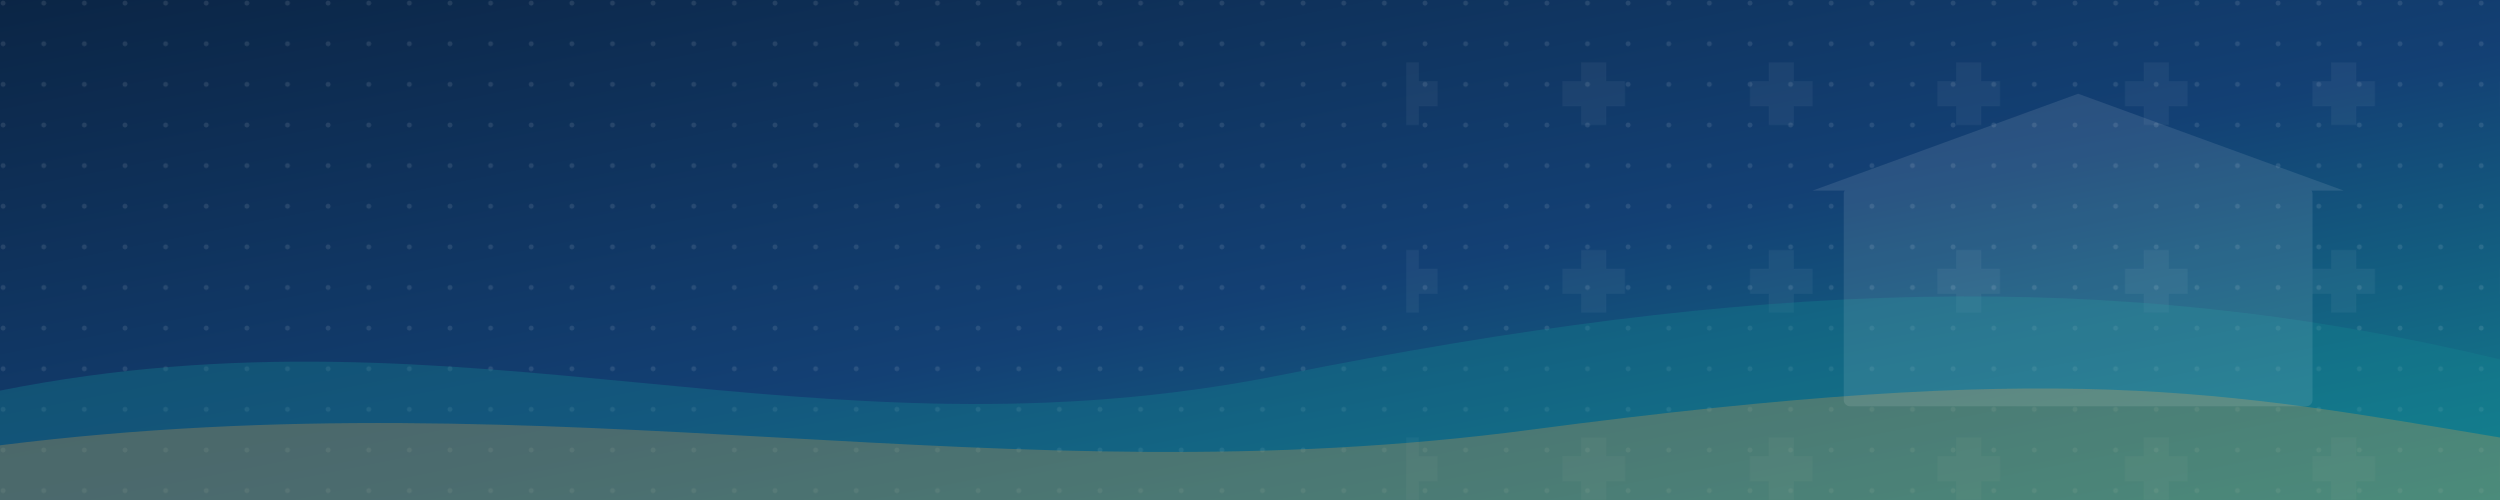
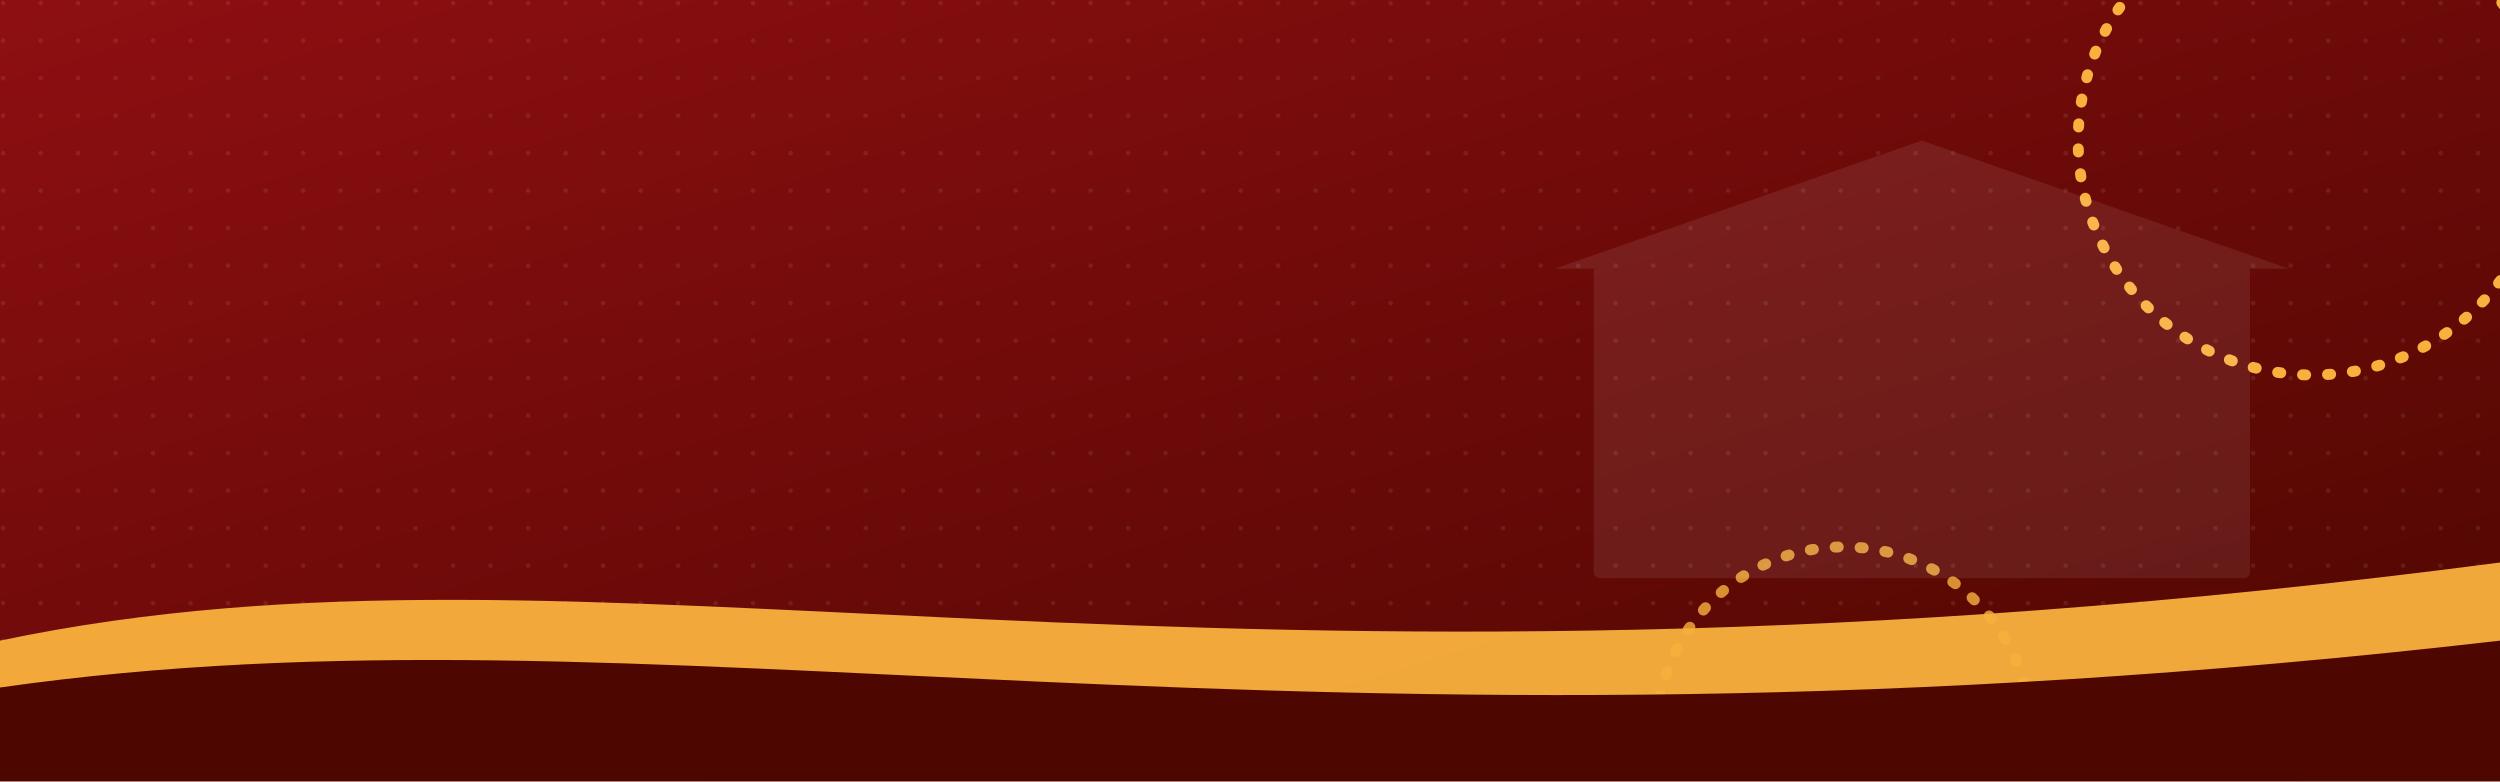
- <svg xmlns="http://www.w3.org/2000/svg" viewBox="0 0 1600 320" preserveAspectRatio="xMidYMid slice">
+ <svg xmlns="http://www.w3.org/2000/svg" viewBox="0 0 1600 500" preserveAspectRatio="xMidYMid slice">
  <defs>
    <linearGradient id="bg" x1="0" y1="0" x2="1" y2="1">
-       <stop offset="0" stop-color="#0B2545" />
-       <stop offset="0.55" stop-color="#134074" />
-       <stop offset="1" stop-color="#13838F" />
+       <stop offset="0" stop-color="#8E0F12" />
+       <stop offset="0.55" stop-color="#690A08" />
+       <stop offset="1" stop-color="#4E0700" />
    </linearGradient>
-     <pattern id="titik" width="26" height="26" patternUnits="userSpaceOnUse">
-       <circle cx="2" cy="2" r="1.6" fill="#ffffff" opacity="0.10" />
-     </pattern>
-     <pattern id="silang" width="120" height="120" patternUnits="userSpaceOnUse">
-       <path d="M52 40h16v12h12v16H68v12H52V68H40V52h12z" fill="#ffffff" opacity="0.05" />
+     <pattern id="titik" width="24" height="24" patternUnits="userSpaceOnUse">
+       <circle cx="2" cy="2" r="1.5" fill="#ffffff" opacity="0.08" />
    </pattern>
  </defs>
-   <rect width="1600" height="320" fill="url(#bg)" />
-   <rect width="1600" height="320" fill="url(#titik)" />
-   <rect x="900" width="700" height="320" fill="url(#silang)" />
-   <path d="M0 250 C 300 190, 520 300, 820 240 S 1350 170, 1600 230 V320 H0Z" fill="#13838F" opacity="0.35" />
-   <path d="M0 285 C 360 240, 640 320, 980 275 S 1420 250, 1600 280 V320 H0Z" fill="#F2A541" opacity="0.25" />
-   <g fill="#ffffff" opacity="0.10">
-     <rect x="1180" y="120" width="300" height="140" rx="4" />
-     <polygon points="1160,122 1330,60 1500,122" />
-     <rect x="1205" y="150" width="22" height="90" />
-     <rect x="1250" y="150" width="22" height="90" />
-     <rect x="1295" y="150" width="22" height="90" />
-     <rect x="1340" y="150" width="22" height="90" />
-     <rect x="1385" y="150" width="22" height="90" />
-     <rect x="1430" y="150" width="22" height="90" />
+   <rect width="1600" height="500" fill="url(#bg)" />
+   <rect width="1600" height="500" fill="url(#titik)" />
+   <circle cx="1480" cy="90" r="150" fill="none" stroke="#F9B03D" stroke-width="7" stroke-dasharray="2 14" stroke-linecap="round" />
+   <circle cx="1180" cy="470" r="120" fill="none" stroke="#F9B03D" stroke-width="7" stroke-dasharray="2 14" stroke-linecap="round" opacity="0.8" />
+   <g fill="#ffffff" opacity="0.08">
+     <rect x="1020" y="170" width="420" height="200" rx="4" />
+     <polygon points="995,172 1230,90 1465,172" />
+     <rect x="1050" y="210" width="26" height="130" />
+     <rect x="1105" y="210" width="26" height="130" />
+     <rect x="1160" y="210" width="26" height="130" />
+     <rect x="1215" y="210" width="26" height="130" />
+     <rect x="1270" y="210" width="26" height="130" />
+     <rect x="1325" y="210" width="26" height="130" />
+     <rect x="1380" y="210" width="26" height="130" />
  </g>
+   <path d="M0 410 C 380 330, 760 470, 1600 360 V500 H0Z" fill="#F9B03D" opacity="0.95" />
+   <path d="M0 440 C 420 380, 820 500, 1600 410 V500 H0Z" fill="#4E0700" />
</svg>
